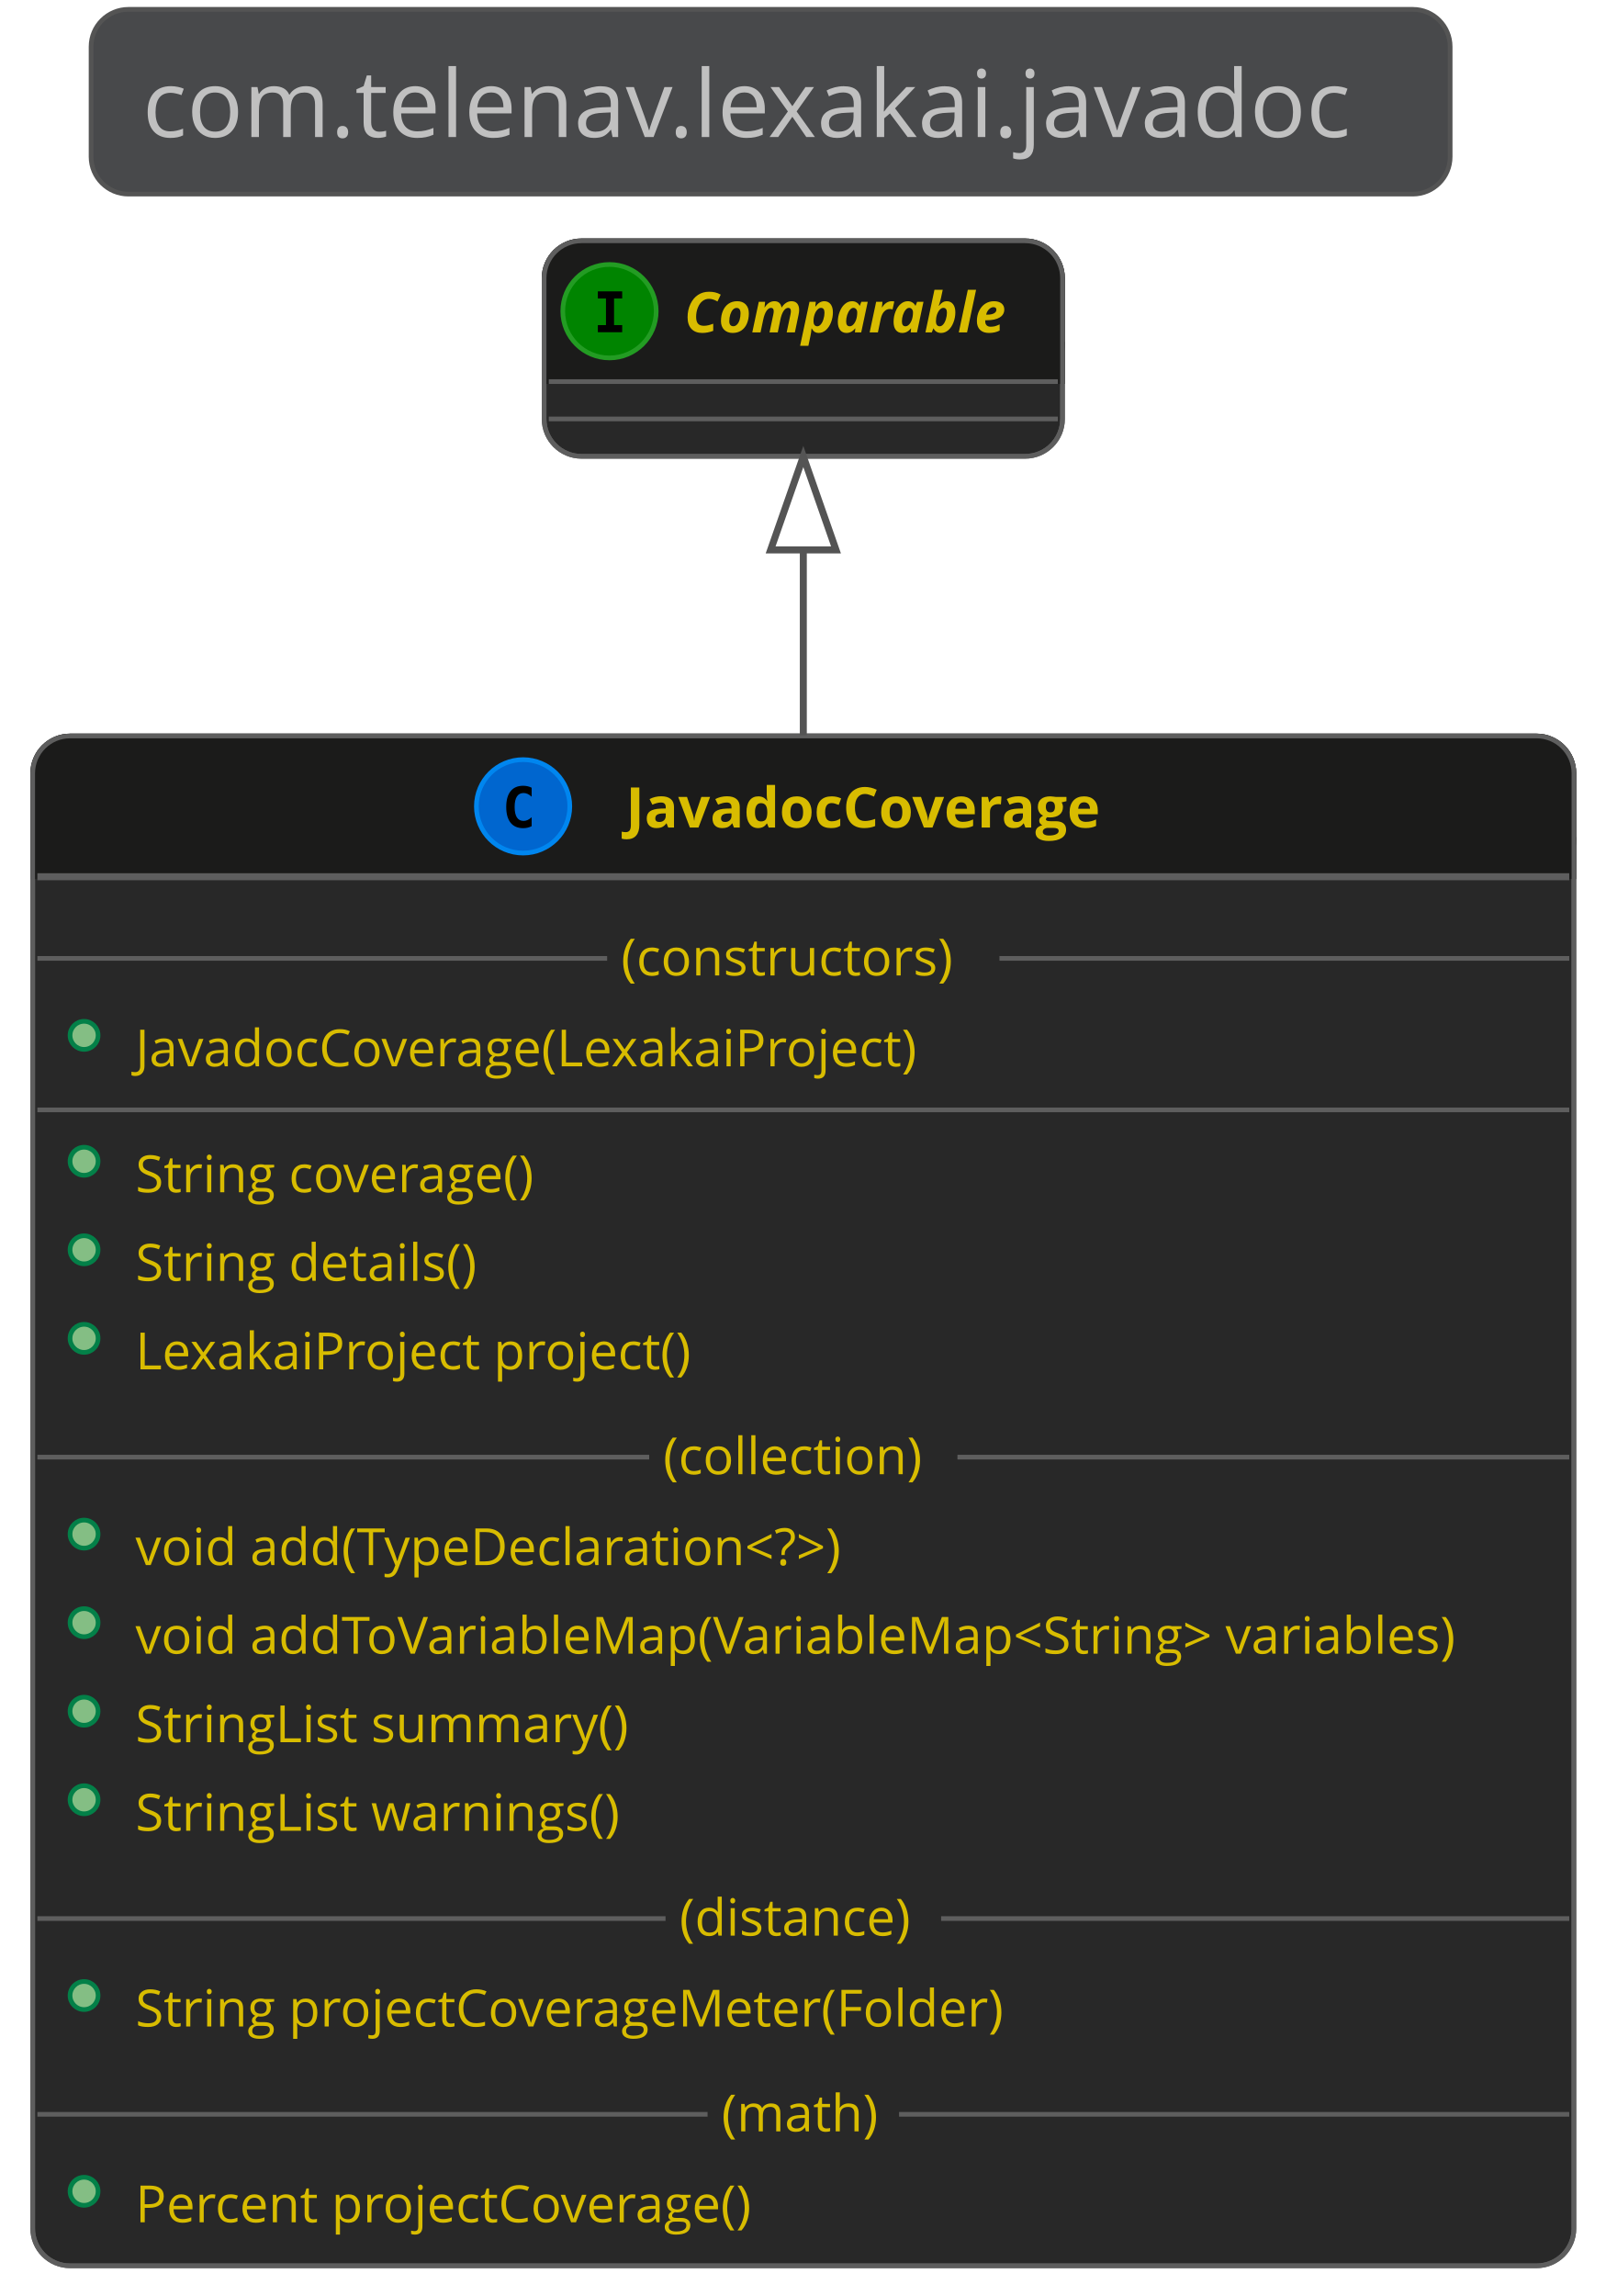
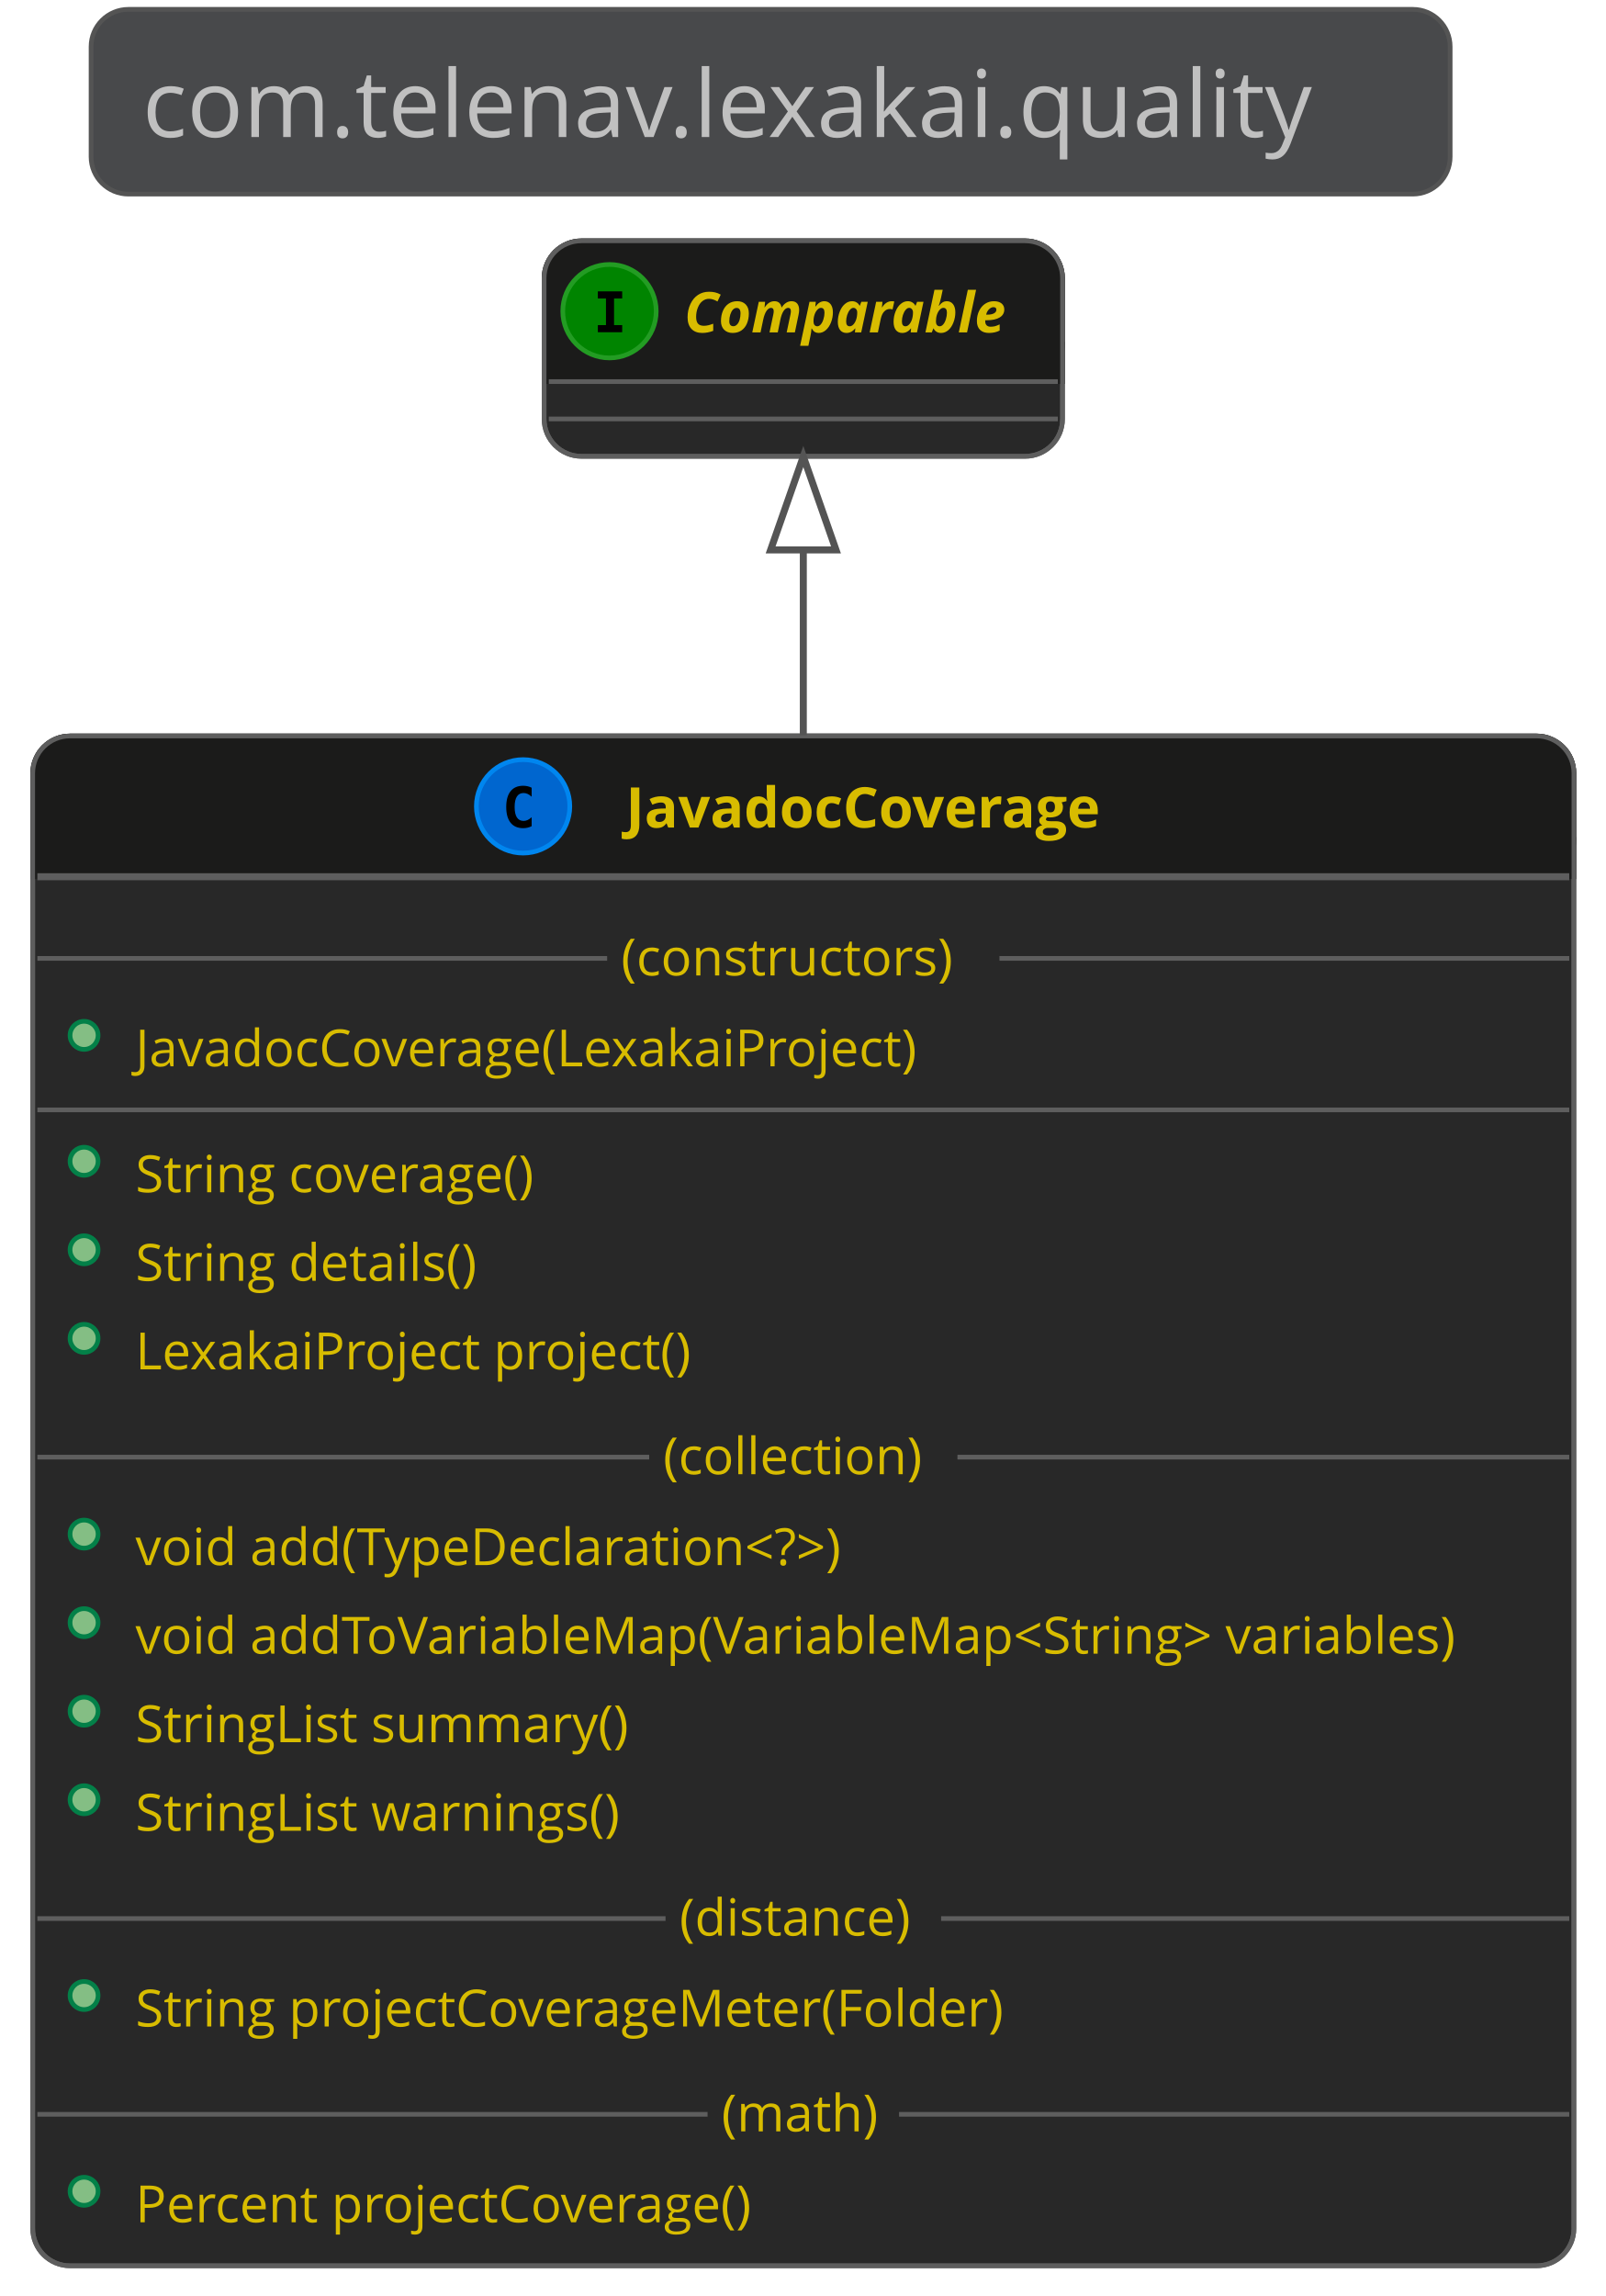
<svg xmlns="http://www.w3.org/2000/svg" contentScriptType="application/ecmascript" contentStyleType="text/css" height="512.5px" preserveAspectRatio="none" style="width:358px;height:512px;background:#333333;" version="1.1" viewBox="0 0 358 512" width="358.333px" zoomAndPan="magnify">
  <defs />
  <g>
    <rect fill="#48494B" height="41.203" rx="8.333" ry="8.333" style="stroke:#545454;stroke-width:1.042;" width="303.125" x="20.312" y="2.083" />
-     <text fill="#C0C0C0" font-family="Open Sans,Avenir,Nunito,Arial,Helvetica,SansSerif" font-size="20.833" lengthAdjust="spacing" textLength="280.208" x="31.771" y="30.558">com.telenav.lexakai.javadoc</text>
+     <text fill="#C0C0C0" font-family="Open Sans,Avenir,Nunito,Arial,Helvetica,SansSerif" font-size="20.833" lengthAdjust="spacing" textLength="280.208" x="31.771" y="30.558">com.telenav.lexakai.quality</text>
    <rect codeLine="6" fill="#282828" height="48.055" id="Comparable" rx="8.333" ry="8.333" style="stroke:#5E5E5E;stroke-width:1.042;" width="115.625" x="121.354" y="53.703" />
    <rect fill="#1B1B1A" height="31.388" rx="8.333" ry="8.333" style="stroke:#1B1B1A;stroke-width:1.042;" width="115.625" x="121.354" y="53.703" />
    <rect fill="#1B1B1A" height="8.333" style="stroke:#1B1B1A;stroke-width:1.042;" width="115.625" x="121.354" y="76.758" />
    <rect codeLine="6" fill="none" height="48.055" id="Comparable" rx="8.333" ry="8.333" style="stroke:#5E5E5E;stroke-width:1.042;" width="115.625" x="121.354" y="53.703" />
    <ellipse cx="135.938" cy="69.397" fill="#008400" rx="10.417" ry="10.417" style="stroke:#239C23;stroke-width:1.042;" />
    <path d="M133.341,66.559 L133.341,64.972 L138.768,64.972 L138.768,66.559 L136.955,66.559 L136.955,72.498 L138.768,72.498 L138.768,74.085 L133.341,74.085 L133.341,72.498 L135.154,72.498 L135.154,66.559 Z " fill="#000000" />
    <text fill="#D8BC00" font-family="Open Sans,Avenir,Nunito,Arial,Helvetica,SansSerif" font-size="12.5" font-style="italic" font-weight="bold" lengthAdjust="spacing" textLength="78.125" x="152.604" y="74.121">Comparable</text>
    <line style="stroke:#5E5E5E;stroke-width:1.042;" x1="122.396" x2="235.938" y1="85.091" y2="85.091" />
    <line style="stroke:#5E5E5E;stroke-width:1.042;" x1="122.396" x2="235.938" y1="93.424" y2="93.424" />
    <rect codeLine="9" fill="#282828" height="341.15" id="JavadocCoverage" rx="8.333" ry="8.333" style="stroke:#5E5E5E;stroke-width:1.042;" width="343.75" x="7.292" y="164.119" />
    <rect fill="#1B1B1A" height="31.388" rx="8.333" ry="8.333" style="stroke:#1B1B1A;stroke-width:1.042;" width="343.75" x="7.292" y="164.119" />
    <rect fill="#1B1B1A" height="8.333" style="stroke:#1B1B1A;stroke-width:1.042;" width="343.75" x="7.292" y="187.174" />
    <rect codeLine="9" fill="none" height="341.15" id="JavadocCoverage" rx="8.333" ry="8.333" style="stroke:#5E5E5E;stroke-width:1.042;" width="343.75" x="7.292" y="164.119" />
    <ellipse cx="116.667" cy="179.814" fill="#0066CF" rx="10.417" ry="10.417" style="stroke:#0086EF;stroke-width:1.042;" />
    <path d="M118.577,184.239 Q118.15,184.458 117.68,184.568 Q117.21,184.678 116.691,184.678 Q114.848,184.678 113.877,183.464 Q112.907,182.249 112.907,179.954 Q112.907,177.653 113.877,176.438 Q114.848,175.224 116.691,175.224 Q117.21,175.224 117.686,175.334 Q118.162,175.444 118.577,175.663 L118.577,177.665 Q118.113,177.238 117.677,177.04 Q117.24,176.841 116.776,176.841 Q115.788,176.841 115.284,177.625 Q114.781,178.41 114.781,179.954 Q114.781,181.492 115.284,182.276 Q115.788,183.061 116.776,183.061 Q117.24,183.061 117.677,182.862 Q118.113,182.664 118.577,182.237 Z " fill="#000000" />
    <text fill="#D8BC00" font-family="Open Sans,Avenir,Nunito,Arial,Helvetica,SansSerif" font-size="12.5" font-weight="bold" lengthAdjust="spacing" textLength="110.417" x="139.583" y="184.538">JavadocCoverage</text>
    <line style="stroke:#5E5E5E;stroke-width:1.562;" x1="8.333" x2="350" y1="195.508" y2="195.508" />
    <ellipse cx="18.75" cy="230.878" fill="#84BE84" rx="3.125" ry="3.125" style="stroke:#038048;stroke-width:1.042;" />
    <text fill="#D8BC00" font-family="Open Sans,Avenir,Nunito,Arial,Helvetica,SansSerif" font-size="11.458" lengthAdjust="spacing" textLength="184.375" x="30.208" y="237.789">JavadocCoverage(LexakaiProject)</text>
    <line style="stroke:#5E5E5E;stroke-width:1.042;" x1="8.333" x2="135.417" y1="213.714" y2="213.714" />
    <text fill="#D8BC00" font-family="Open Sans,Avenir,Nunito,Arial,Helvetica,SansSerif" font-size="11.458" lengthAdjust="spacing" textLength="81.25" x="138.542" y="217.523">(constructors)</text>
    <line style="stroke:#5E5E5E;stroke-width:1.042;" x1="222.917" x2="350" y1="213.714" y2="213.714" />
    <line style="stroke:#5E5E5E;stroke-width:1.042;" x1="8.333" x2="350" y1="247.498" y2="247.498" />
    <ellipse cx="18.75" cy="258.956" fill="#84BE84" rx="3.125" ry="3.125" style="stroke:#038048;stroke-width:1.042;" />
    <text fill="#D8BC00" font-family="Open Sans,Avenir,Nunito,Arial,Helvetica,SansSerif" font-size="11.458" lengthAdjust="spacing" textLength="95.833" x="30.208" y="265.867">String coverage()</text>
    <ellipse cx="18.75" cy="278.701" fill="#84BE84" rx="3.125" ry="3.125" style="stroke:#038048;stroke-width:1.042;" />
    <text fill="#D8BC00" font-family="Open Sans,Avenir,Nunito,Arial,Helvetica,SansSerif" font-size="11.458" lengthAdjust="spacing" textLength="81.25" x="30.208" y="285.612">String details()</text>
    <ellipse cx="18.75" cy="298.446" fill="#84BE84" rx="3.125" ry="3.125" style="stroke:#038048;stroke-width:1.042;" />
    <text fill="#D8BC00" font-family="Open Sans,Avenir,Nunito,Arial,Helvetica,SansSerif" font-size="11.458" lengthAdjust="spacing" textLength="131.25" x="30.208" y="305.357">LexakaiProject project()</text>
    <ellipse cx="18.75" cy="342.102" fill="#84BE84" rx="3.125" ry="3.125" style="stroke:#038048;stroke-width:1.042;" />
    <text fill="#D8BC00" font-family="Open Sans,Avenir,Nunito,Arial,Helvetica,SansSerif" font-size="11.458" lengthAdjust="spacing" textLength="170.833" x="30.208" y="349.013">void add(TypeDeclaration&lt;?&gt;)</text>
    <ellipse cx="18.75" cy="361.847" fill="#84BE84" rx="3.125" ry="3.125" style="stroke:#038048;stroke-width:1.042;" />
    <text fill="#D8BC00" font-family="Open Sans,Avenir,Nunito,Arial,Helvetica,SansSerif" font-size="11.458" lengthAdjust="spacing" textLength="311.458" x="30.208" y="368.758">void addToVariableMap(VariableMap&lt;String&gt; variables)</text>
    <ellipse cx="18.75" cy="381.592" fill="#84BE84" rx="3.125" ry="3.125" style="stroke:#038048;stroke-width:1.042;" />
    <text fill="#D8BC00" font-family="Open Sans,Avenir,Nunito,Arial,Helvetica,SansSerif" font-size="11.458" lengthAdjust="spacing" textLength="116.667" x="30.208" y="388.503">StringList summary()</text>
    <ellipse cx="18.75" cy="401.337" fill="#84BE84" rx="3.125" ry="3.125" style="stroke:#038048;stroke-width:1.042;" />
    <text fill="#D8BC00" font-family="Open Sans,Avenir,Nunito,Arial,Helvetica,SansSerif" font-size="11.458" lengthAdjust="spacing" textLength="115.625" x="30.208" y="408.248">StringList warnings()</text>
    <line style="stroke:#5E5E5E;stroke-width:1.042;" x1="8.333" x2="144.792" y1="324.938" y2="324.938" />
    <text fill="#D8BC00" font-family="Open Sans,Avenir,Nunito,Arial,Helvetica,SansSerif" font-size="11.458" lengthAdjust="spacing" textLength="62.5" x="147.917" y="328.748">(collection)</text>
    <line style="stroke:#5E5E5E;stroke-width:1.042;" x1="213.542" x2="350" y1="324.938" y2="324.938" />
    <ellipse cx="18.75" cy="444.993" fill="#84BE84" rx="3.125" ry="3.125" style="stroke:#038048;stroke-width:1.042;" />
    <text fill="#D8BC00" font-family="Open Sans,Avenir,Nunito,Arial,Helvetica,SansSerif" font-size="11.458" lengthAdjust="spacing" textLength="204.167" x="30.208" y="451.904">String projectCoverageMeter(Folder)</text>
    <line style="stroke:#5E5E5E;stroke-width:1.042;" x1="8.333" x2="148.438" y1="427.829" y2="427.829" />
    <text fill="#D8BC00" font-family="Open Sans,Avenir,Nunito,Arial,Helvetica,SansSerif" font-size="11.458" lengthAdjust="spacing" textLength="55.208" x="151.562" y="431.639">(distance)</text>
    <line style="stroke:#5E5E5E;stroke-width:1.042;" x1="209.896" x2="350" y1="427.829" y2="427.829" />
    <ellipse cx="18.75" cy="488.649" fill="#84BE84" rx="3.125" ry="3.125" style="stroke:#038048;stroke-width:1.042;" />
    <text fill="#D8BC00" font-family="Open Sans,Avenir,Nunito,Arial,Helvetica,SansSerif" font-size="11.458" lengthAdjust="spacing" textLength="145.833" x="30.208" y="495.561">Percent projectCoverage()</text>
    <line style="stroke:#5E5E5E;stroke-width:1.042;" x1="8.333" x2="157.812" y1="471.485" y2="471.485" />
    <text fill="#D8BC00" font-family="Open Sans,Avenir,Nunito,Arial,Helvetica,SansSerif" font-size="11.458" lengthAdjust="spacing" textLength="36.458" x="160.938" y="475.295">(math)</text>
    <line style="stroke:#5E5E5E;stroke-width:1.042;" x1="200.521" x2="350" y1="471.485" y2="471.485" />
    <path codeLine="8" d="M179.167,122.807 C179.167,135.036 179.167,149.078 179.167,163.994 " fill="none" id="Comparable-backto-JavadocCoverage" style="stroke:#545454;stroke-width:1.562;" />
    <polygon fill="none" points="171.875,122.63,179.167,101.796,186.458,122.63,171.875,122.63" style="stroke:#545454;stroke-width:1.562;" />
  </g>
</svg>
